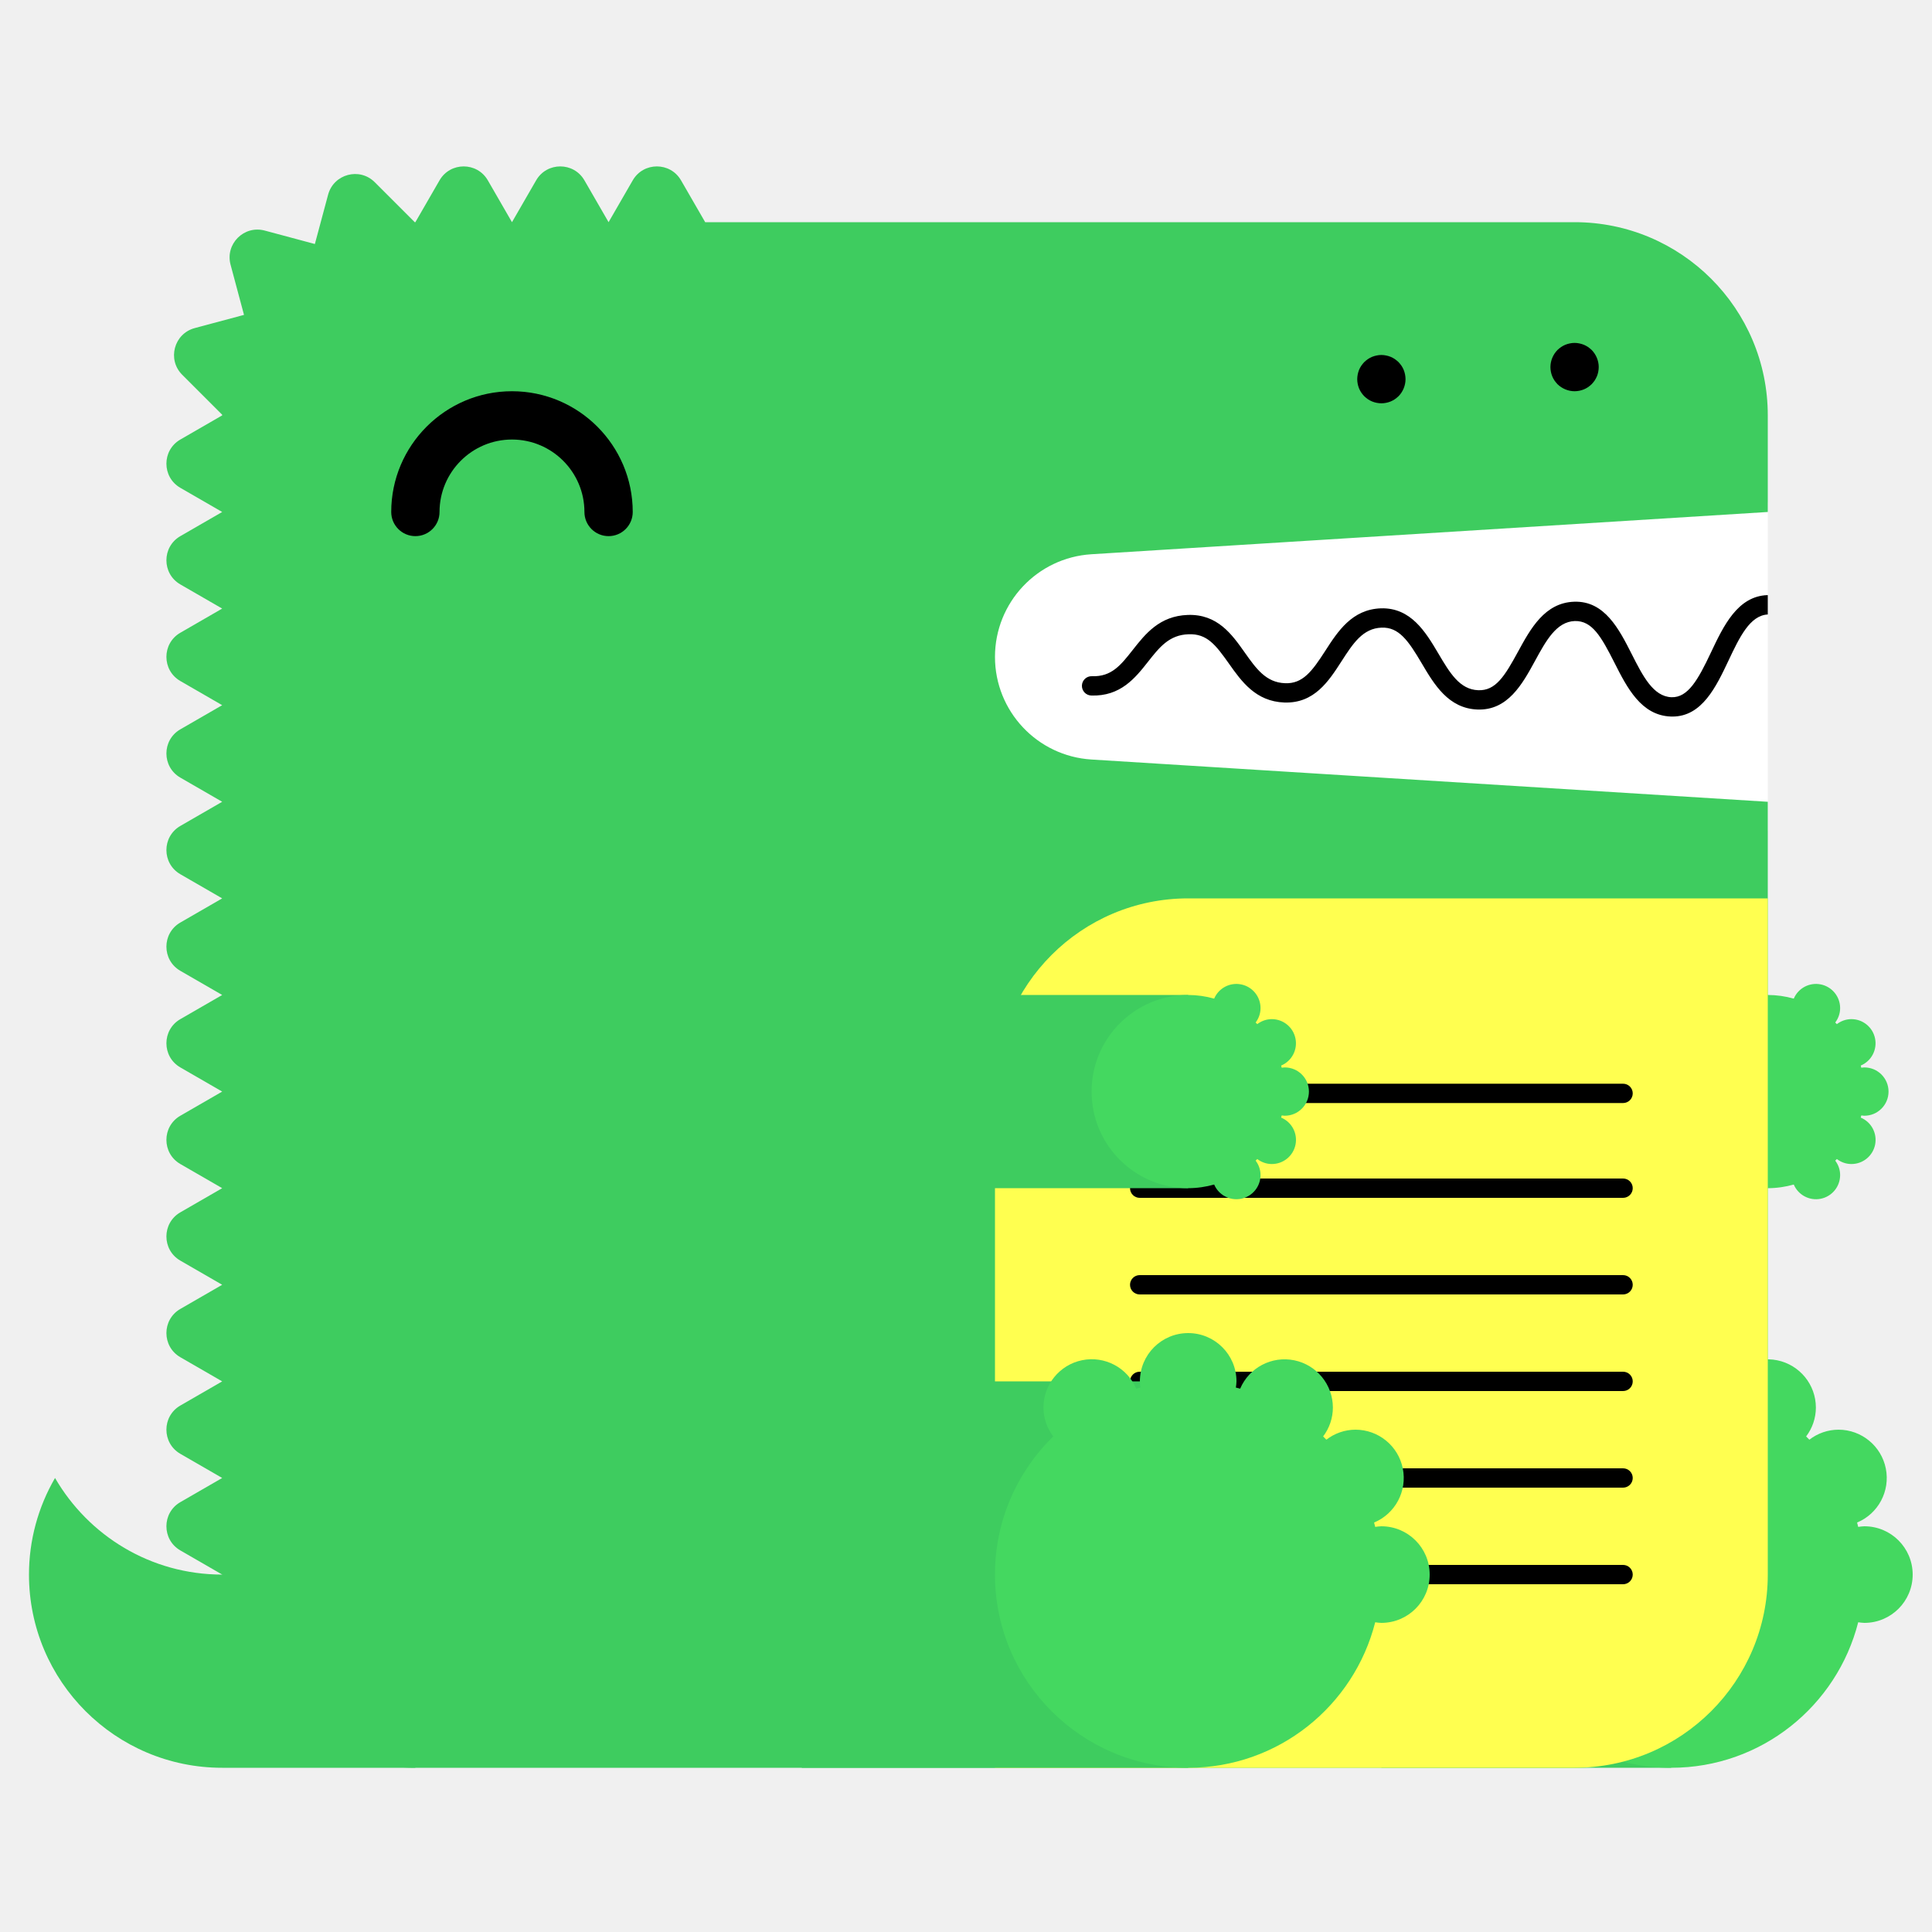
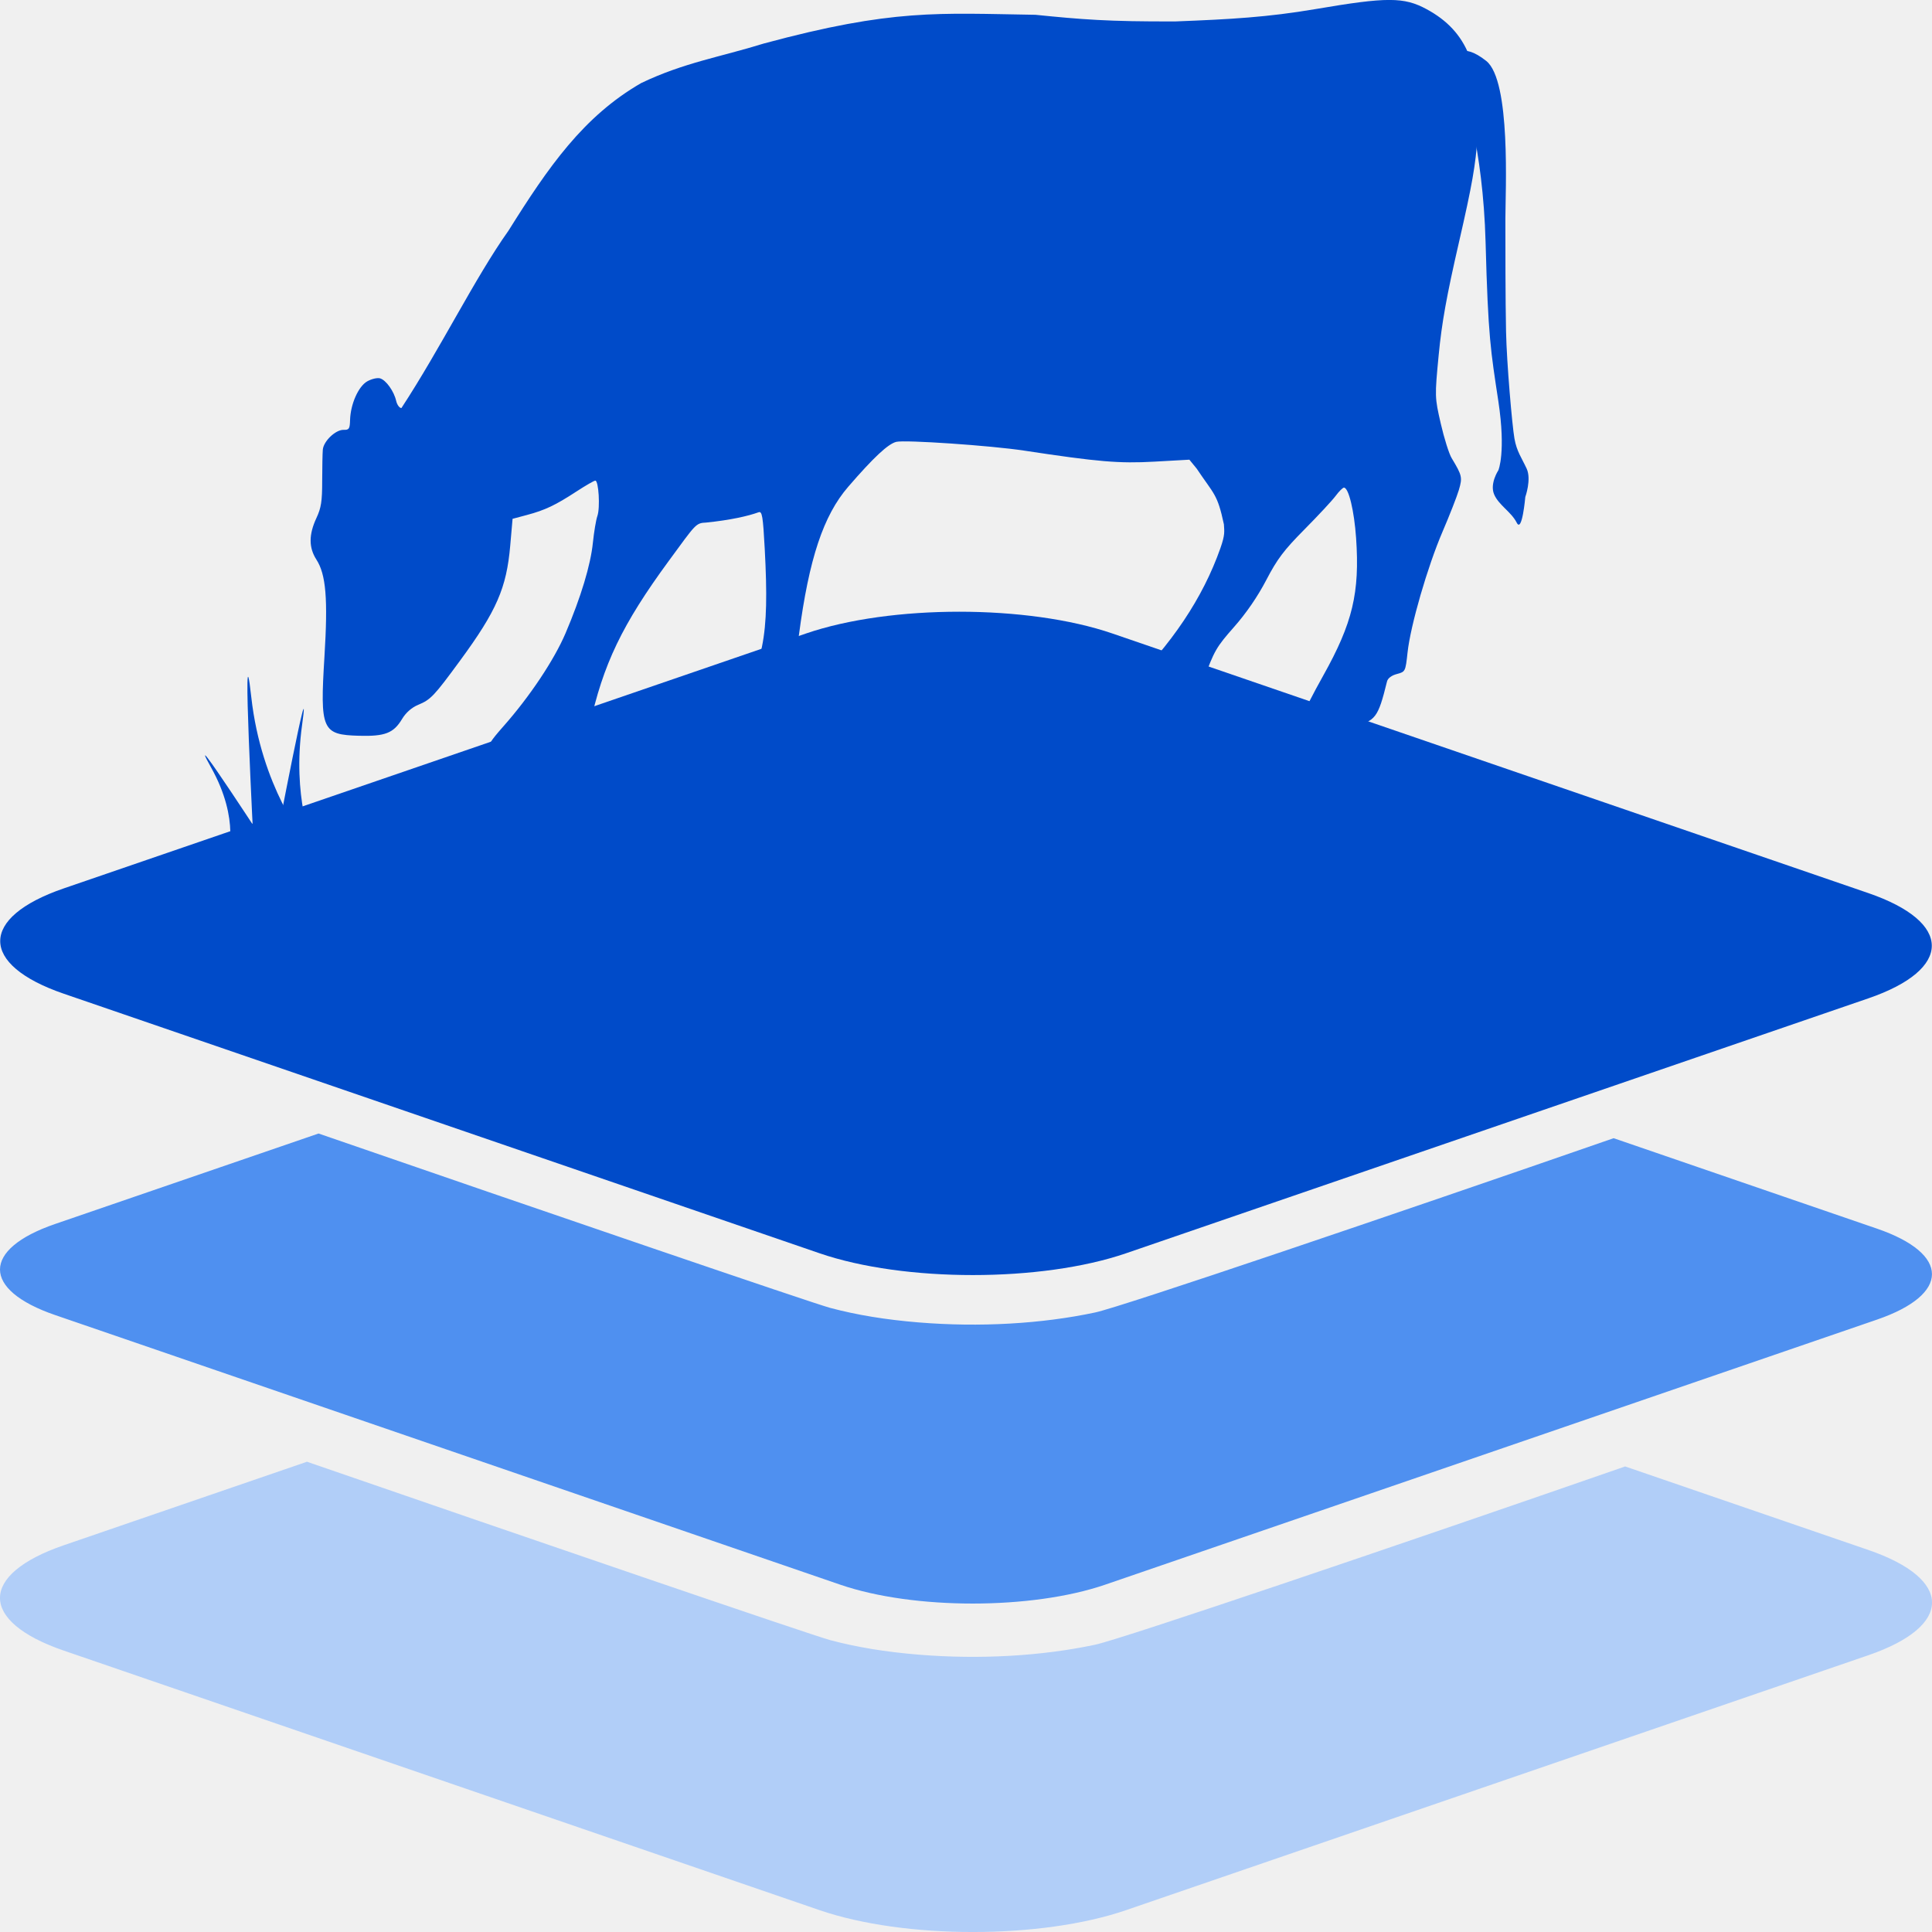
- <svg xmlns="http://www.w3.org/2000/svg" width="200" height="200" viewBox="0 0 200 200">
-   <g fill="none" fill-rule="evenodd">
-     <path fill="#FFF" d="M99 52h84v34H99z" />
-     <path d="M23 163c-7.398 0-13.843-4.027-17.303-10A19.886 19.886 0 0 0 3 163c0 11.046 8.954 20 20 20h20v-20H23z" fill="#3ECC5F" />
-     <path d="M112.98 57.376L183 53V43c0-11.046-8.954-20-20-20H73l-2.5-4.33c-1.112-1.925-3.889-1.925-5 0L63 23l-2.5-4.33c-1.111-1.925-3.889-1.925-5 0L53 23l-2.5-4.33c-1.111-1.925-3.889-1.925-5 0L43 23c-.022 0-.042.003-.065.003l-4.142-4.141c-1.57-1.571-4.252-.853-4.828 1.294l-1.369 5.104-5.192-1.392c-2.148-.575-4.111 1.389-3.535 3.536l1.39 5.193-5.102 1.367c-2.148.576-2.867 3.259-1.296 4.83l4.142 4.142c0 .021-.003.042-.003.064l-4.33 2.5c-1.925 1.111-1.925 3.889 0 5L23 53l-4.33 2.5c-1.925 1.111-1.925 3.889 0 5L23 63l-4.33 2.5c-1.925 1.111-1.925 3.889 0 5L23 73l-4.33 2.5c-1.925 1.111-1.925 3.889 0 5L23 83l-4.33 2.5c-1.925 1.111-1.925 3.889 0 5L23 93l-4.33 2.5c-1.925 1.111-1.925 3.889 0 5L23 103l-4.33 2.5c-1.925 1.111-1.925 3.889 0 5L23 113l-4.33 2.5c-1.925 1.111-1.925 3.889 0 5L23 123l-4.33 2.5c-1.925 1.111-1.925 3.889 0 5L23 133l-4.33 2.5c-1.925 1.111-1.925 3.889 0 5L23 143l-4.33 2.5c-1.925 1.111-1.925 3.889 0 5L23 153l-4.33 2.5c-1.925 1.111-1.925 3.889 0 5L23 163c0 11.046 8.954 20 20 20h120c11.046 0 20-8.954 20-20V83l-70.02-4.376A10.645 10.645 0 0 1 103 68c0-5.621 4.37-10.273 9.98-10.624" fill="#3ECC5F" />
-     <path fill="#3ECC5F" d="M143 183h30v-40h-30z" />
-     <path d="M193 158c-.219 0-.428.037-.639.064-.038-.15-.074-.301-.116-.451A5 5 0 0 0 190.32 148a4.96 4.96 0 0 0-3.016 1.036 26.531 26.531 0 0 0-.335-.336 4.955 4.955 0 0 0 1.011-2.987 5 5 0 0 0-9.599-1.959c-.148-.042-.297-.077-.445-.115.027-.211.064-.42.064-.639a5 5 0 0 0-5-5 5 5 0 0 0-5 5c0 .219.037.428.064.639-.148.038-.297.073-.445.115a4.998 4.998 0 0 0-9.599 1.959c0 1.125.384 2.151 1.011 2.987-3.717 3.632-6.031 8.693-6.031 14.3 0 11.046 8.954 20 20 20 9.339 0 17.16-6.41 19.361-15.064.211.027.42.064.639.064a5 5 0 0 0 5-5 5 5 0 0 0-5-5" fill="#44D860" />
-     <path fill="#3ECC5F" d="M153 123h30v-20h-30z" />
-     <path d="M193 115.5a2.5 2.5 0 1 0 0-5c-.109 0-.214.019-.319.032-.02-.075-.037-.15-.058-.225a2.501 2.501 0 0 0-.963-4.807c-.569 0-1.088.197-1.508.518a6.653 6.653 0 0 0-.168-.168c.314-.417.506-.931.506-1.494a2.5 2.5 0 0 0-4.8-.979A9.987 9.987 0 0 0 183 103c-5.522 0-10 4.478-10 10s4.478 10 10 10c.934 0 1.833-.138 2.69-.377a2.5 2.5 0 0 0 4.8-.979c0-.563-.192-1.077-.506-1.494.057-.055.113-.111.168-.168.42.321.939.518 1.508.518a2.5 2.5 0 0 0 .963-4.807c.021-.074.038-.15.058-.225.105.013.21.032.319.032" fill="#44D860" />
-     <path d="M63 55.5a2.5 2.5 0 0 1-2.5-2.5c0-4.136-3.364-7.5-7.5-7.5s-7.5 3.364-7.5 7.5a2.5 2.5 0 1 1-5 0c0-6.893 5.607-12.5 12.5-12.5S65.5 46.107 65.5 53a2.5 2.5 0 0 1-2.5 2.5" fill="#000" />
-     <path d="M103 183h60c11.046 0 20-8.954 20-20V93h-60c-11.046 0-20 8.954-20 20v70z" fill="#FFFF50" />
-     <path d="M168.02 124h-50.04a1 1 0 1 1 0-2h50.04a1 1 0 1 1 0 2m0 20h-50.04a1 1 0 1 1 0-2h50.04a1 1 0 1 1 0 2m0 20h-50.04a1 1 0 1 1 0-2h50.04a1 1 0 1 1 0 2m0-49.814h-50.04a1 1 0 1 1 0-2h50.04a1 1 0 1 1 0 2m0 19.814h-50.04a1 1 0 1 1 0-2h50.04a1 1 0 1 1 0 2m0 20h-50.04a1 1 0 1 1 0-2h50.04a1 1 0 1 1 0 2M183 61.611c-.012 0-.022-.006-.034-.005-3.09.105-4.552 3.196-5.842 5.923-1.346 2.85-2.387 4.703-4.093 4.647-1.889-.068-2.969-2.202-4.113-4.46-1.314-2.594-2.814-5.536-5.963-5.426-3.046.104-4.513 2.794-5.807 5.167-1.377 2.528-2.314 4.065-4.121 3.994-1.927-.07-2.951-1.805-4.136-3.813-1.321-2.236-2.848-4.75-5.936-4.664-2.994.103-4.465 2.385-5.763 4.4-1.373 2.13-2.335 3.428-4.165 3.351-1.973-.07-2.992-1.51-4.171-3.177-1.324-1.873-2.816-3.993-5.895-3.89-2.928.1-4.399 1.97-5.696 3.618-1.232 1.564-2.194 2.802-4.229 2.724a1 1 0 0 0-.072 2c3.017.101 4.545-1.8 5.872-3.487 1.177-1.496 2.193-2.787 4.193-2.855 1.926-.082 2.829 1.115 4.195 3.045 1.297 1.834 2.769 3.914 5.731 4.021 3.103.104 4.596-2.215 5.918-4.267 1.182-1.834 2.202-3.417 4.15-3.484 1.793-.067 2.769 1.35 4.145 3.681 1.297 2.197 2.766 4.686 5.787 4.796 3.125.108 4.634-2.62 5.949-5.035 1.139-2.088 2.214-4.06 4.119-4.126 1.793-.042 2.728 1.595 4.111 4.33 1.292 2.553 2.757 5.445 5.825 5.556l.169.003c3.064 0 4.518-3.075 5.805-5.794 1.139-2.41 2.217-4.68 4.067-4.773v-2z" fill="#000" />
-     <path fill="#3ECC5F" d="M83 183h40v-40H83z" />
-     <path d="M143 158c-.219 0-.428.037-.639.064-.038-.15-.074-.301-.116-.451A5 5 0 0 0 140.32 148a4.96 4.96 0 0 0-3.016 1.036 26.531 26.531 0 0 0-.335-.336 4.955 4.955 0 0 0 1.011-2.987 5 5 0 0 0-9.599-1.959c-.148-.042-.297-.077-.445-.115.027-.211.064-.42.064-.639a5 5 0 0 0-5-5 5 5 0 0 0-5 5c0 .219.037.428.064.639-.148.038-.297.073-.445.115a4.998 4.998 0 0 0-9.599 1.959c0 1.125.384 2.151 1.011 2.987-3.717 3.632-6.031 8.693-6.031 14.3 0 11.046 8.954 20 20 20 9.339 0 17.16-6.41 19.361-15.064.211.027.42.064.639.064a5 5 0 0 0 5-5 5 5 0 0 0-5-5" fill="#44D860" />
-     <path fill="#3ECC5F" d="M83 123h40v-20H83z" />
-     <path d="M133 115.5a2.5 2.5 0 1 0 0-5c-.109 0-.214.019-.319.032-.02-.075-.037-.15-.058-.225a2.501 2.501 0 0 0-.963-4.807c-.569 0-1.088.197-1.508.518a6.653 6.653 0 0 0-.168-.168c.314-.417.506-.931.506-1.494a2.5 2.5 0 0 0-4.8-.979A9.987 9.987 0 0 0 123 103c-5.522 0-10 4.478-10 10s4.478 10 10 10c.934 0 1.833-.138 2.69-.377a2.5 2.5 0 0 0 4.8-.979c0-.563-.192-1.077-.506-1.494.057-.055.113-.111.168-.168.42.321.939.518 1.508.518a2.5 2.5 0 0 0 .963-4.807c.021-.074.038-.15.058-.225.105.013.21.032.319.032" fill="#44D860" />
-     <path d="M143 41.75c-.16 0-.33-.02-.49-.05a2.52 2.52 0 0 1-.47-.14c-.15-.06-.29-.14-.431-.23-.13-.09-.259-.2-.38-.31-.109-.12-.219-.24-.309-.38s-.17-.28-.231-.43a2.619 2.619 0 0 1-.189-.96c0-.16.02-.33.05-.49.03-.16.08-.31.139-.47.061-.15.141-.29.231-.43.09-.13.2-.26.309-.38.121-.11.25-.22.38-.31.141-.09.281-.17.431-.23.149-.06.31-.11.47-.14.32-.07.65-.07.98 0 .159.03.32.08.47.14.149.06.29.14.43.23.13.09.259.2.38.31.11.12.22.25.31.38.09.14.17.28.23.43.06.16.11.31.14.47.029.16.05.33.05.49 0 .66-.271 1.31-.73 1.77-.121.11-.25.22-.38.31-.14.09-.281.17-.43.23a2.565 2.565 0 0 1-.96.19m20-1.25c-.66 0-1.3-.27-1.771-.73a3.802 3.802 0 0 1-.309-.38c-.09-.14-.17-.28-.231-.43a2.619 2.619 0 0 1-.189-.96c0-.66.27-1.3.729-1.77.121-.11.25-.22.38-.31.141-.09.281-.17.431-.23.149-.06.31-.11.47-.14.32-.07.66-.07.98 0 .159.03.32.08.47.14.149.06.29.14.43.23.13.09.259.2.38.31.459.47.73 1.11.73 1.77 0 .16-.021.33-.05.49-.03.16-.08.32-.14.47-.07.15-.14.29-.23.43-.09.13-.2.26-.31.38-.121.11-.25.22-.38.31-.14.09-.281.17-.43.23a2.565 2.565 0 0 1-.96.19" fill="#000" />
+ <svg xmlns="http://www.w3.org/2000/svg" width="10.417in" height="10.417in" viewBox="0 0 264.583 264.583" version="1.1" id="svg297" xml:space="preserve">
+   <defs id="defs294">
+     <filter style="color-interpolation-filters:sRGB" id="filter215-77" x="0" y="0" width="1" height="1">
+       <feColorMatrix type="hueRotate" values="335" result="color1" id="feColorMatrix214-2" />
+       <feColorMatrix type="saturate" values="1" result="color2" id="feColorMatrix215-4" />
+     </filter>
+   </defs>
+   <g id="layer1" transform="translate(-1093.164,92.39791)">
+     <g id="g5-1-4-6" style="fill:#00009b;fill-opacity:1;filter:url(#filter215-77)" transform="matrix(5.295152,0,0,5.271822,411.8768,-205.3185)">
+       <g id="g2-1-9-5" transform="translate(-4.0177611e-5,-0.1281972)" style="fill:#3636dd;fill-opacity:1">
+         <path style="fill:#3636dd;fill-opacity:1;fill-rule:evenodd;stroke:none;stroke-width:0;stroke-linecap:square;stroke-linejoin:bevel;stroke-dasharray:none;paint-order:stroke fill markers" d="m 135.228,43.615 1.327,-0.233 c 0,0 -1.135,-1.385 -1.394,-3.73 -0.259,-2.346 0.067,3.963 0.067,3.963 z" id="path2830-8-6-2-9" />
+         <path style="fill:#3636dd;fill-opacity:1;fill-rule:evenodd;stroke:none;stroke-width:0;stroke-linecap:square;stroke-linejoin:bevel;stroke-dasharray:none;paint-order:stroke fill markers" d="m 135.722,43.771 -1.18,0.011 c 0,0 0.347,-0.922 -0.423,-2.302 -0.769,-1.38 1.603,2.291 1.603,2.291 z" id="path2830-9-7-4-2-7" />
+         <path style="fill:#3636dd;fill-opacity:1;fill-rule:evenodd;stroke:none;stroke-width:0;stroke-linecap:square;stroke-linejoin:bevel;stroke-dasharray:none;paint-order:stroke fill markers" d="m 135.783,43.509 0.957,-0.05 c 0,0 -0.523,-1.204 -0.265,-3.076 0.258,-1.872 -0.691,3.126 -0.691,3.126 z" id="path2830-9-2-4-4-0-4" />
+       </g>
+       <g id="g3-1-2-76" style="fill:#3636dd;fill-opacity:1" transform="translate(-4.0177611e-5,-1.4524937e-5)">
+         <path style="fill:#3636dd;fill-opacity:1;fill-rule:evenodd;stroke:none;stroke-width:0;stroke-linecap:round;stroke-linejoin:round;stroke-miterlimit:0;stroke-dasharray:none;stroke-opacity:1;paint-order:stroke fill markers" d="m 141.33,40.867 c -0.059,-0.075 0.013,-0.194 0.345,-0.571 0.684,-0.775 1.319,-1.731 1.615,-2.429 0.398,-0.939 0.648,-1.772 0.706,-2.348 0.029,-0.278 0.08,-0.591 0.117,-0.697 0.074,-0.213 0.033,-0.915 -0.054,-0.917 -0.03,-8.06e-4 -0.249,0.126 -0.486,0.281 -0.546,0.358 -0.815,0.486 -1.281,0.611 l -0.373,0.1 -0.061,0.701 c -0.095,1.096 -0.353,1.691 -1.294,2.979 -0.68,0.931 -0.76,1.016 -1.09,1.154 -0.165,0.069 -0.316,0.203 -0.414,0.368 -0.218,0.365 -0.44,0.452 -1.107,0.434 -0.964,-0.026 -1.017,-0.146 -0.899,-2.059 0.092,-1.5 0.04,-2.129 -0.208,-2.517 -0.2,-0.312 -0.2,-0.648 1.7e-4,-1.081 0.123,-0.264 0.149,-0.434 0.149,-0.96 7.9e-4,-0.351 0.008,-0.718 0.016,-0.814 0.019,-0.223 0.332,-0.522 0.539,-0.516 0.14,0.004 0.16,-0.027 0.166,-0.253 0.011,-0.414 0.215,-0.876 0.444,-1.007 0.111,-0.063 0.26,-0.098 0.331,-0.078 0.155,0.045 0.362,0.336 0.418,0.588 0.024,0.1 0.083,0.183 0.135,0.184 1.022,-1.567 1.906,-3.389 2.768,-4.606 1.035,-1.662 1.941,-2.973 3.434,-3.837 1.112,-0.534 2.037,-0.673 3.174,-1.028 3.342,-0.906 4.505,-0.784 7.021,-0.745 1.179,0.119 1.875,0.18 3.631,0.172 1.416,-0.055 2.375,-0.109 3.611,-0.32 1.852,-0.317 2.289,-0.317 2.877,0.003 1.057,0.574 1.433,1.52 1.316,3.305 -0.049,0.736 -0.138,1.252 -0.48,2.745 -0.322,1.406 -0.445,2.095 -0.525,2.931 -0.103,1.08 -0.103,1.1 0.054,1.784 0.087,0.38 0.213,0.784 0.281,0.896 0.272,0.454 0.283,0.502 0.185,0.833 -0.051,0.172 -0.24,0.656 -0.42,1.077 -0.389,0.91 -0.829,2.436 -0.905,3.137 -0.054,0.498 -0.057,0.503 -0.277,0.562 -0.137,0.036 -0.236,0.111 -0.255,0.195 -0.232,0.945 -0.295,1.029 -0.891,1.168 -0.255,0.059 -0.351,0.057 -0.453,-0.01 -0.071,-0.047 -0.222,-0.088 -0.336,-0.091 -0.254,-0.007 -0.464,-0.119 -0.461,-0.247 0.001,-0.053 0.223,-0.492 0.493,-0.976 0.759,-1.363 0.946,-2.151 0.849,-3.57 -0.049,-0.709 -0.192,-1.308 -0.314,-1.311 -0.03,-8.18e-4 -0.127,0.095 -0.214,0.213 -0.087,0.118 -0.449,0.509 -0.805,0.87 -0.534,0.541 -0.707,0.771 -0.991,1.319 -0.223,0.429 -0.518,0.861 -0.836,1.222 -0.454,0.516 -0.513,0.62 -0.779,1.358 -0.158,0.44 -0.3,0.92 -0.314,1.067 -0.032,0.314 -0.153,0.364 -0.472,0.195 -0.256,-0.136 -0.255,-0.136 -0.258,-0.014 -0.006,0.18 -0.302,0.284 -0.899,0.316 -0.649,0.035 -0.923,-0.065 -0.916,-0.334 0.002,-0.082 0.331,-0.46 0.832,-0.955 1.202,-1.189 2.001,-2.388 2.456,-3.683 0.127,-0.362 0.1,-0.437 0.091,-0.62 -0.17,-0.798 -0.251,-0.768 -0.705,-1.449 l -0.188,-0.231 -0.907,0.051 c -0.911,0.051 -1.448,0.006 -3.369,-0.287 -0.859,-0.131 -3.086,-0.284 -3.306,-0.227 -0.213,0.055 -0.586,0.405 -1.24,1.165 -0.644,0.748 -1.016,1.872 -1.276,3.851 -0.08,0.614 -0.089,0.957 -0.042,1.618 0.033,0.462 0.041,0.868 0.016,0.904 -0.083,0.127 -0.366,0.058 -0.473,-0.115 -0.126,-0.204 -0.196,-0.218 -0.245,-0.047 -0.068,0.236 -0.356,0.352 -0.723,0.291 -0.182,-0.03 -0.384,-0.095 -0.448,-0.145 -0.108,-0.084 -0.096,-0.12 0.176,-0.511 0.829,-1.193 0.977,-1.923 0.855,-4.225 -0.046,-0.861 -0.068,-0.991 -0.16,-0.957 -0.27,0.099 -0.735,0.204 -1.351,0.267 -0.277,0.014 -0.262,0.026 -0.968,0.992 -1.208,1.653 -1.707,2.697 -2.05,4.292 -0.046,0.214 -0.112,0.317 -0.254,0.397 -0.18,0.101 -0.198,0.1 -0.275,-0.01 -0.077,-0.111 -0.105,-0.11 -0.45,0.013 -0.838,0.298 -1.464,0.372 -1.607,0.19 z" id="path30366-1-0-2-9" />
+         <path style="fill:#3636dd;fill-opacity:1;fill-rule:evenodd;stroke:#000000;stroke-width:0;stroke-linecap:square;stroke-linejoin:bevel;paint-order:stroke fill markers" d="m 166.489,23.713 c 0,0 0.529,1.521 0.595,4.002 0.066,2.48 0.132,2.811 0.331,4.134 0.198,1.323 0,1.786 0,1.786 0,0 -0.228,0.345 -0.111,0.625 0.117,0.281 0.444,0.456 0.585,0.737 0.14,0.281 0.222,-0.667 0.222,-0.667 0,0 0.164,-0.456 0.035,-0.737 -0.129,-0.281 -0.257,-0.444 -0.316,-0.783 -0.059,-0.339 -0.2,-1.954 -0.217,-2.78 -0.017,-0.827 -0.017,-2.232 -0.017,-2.927 0,-0.695 0.149,-3.588 -0.496,-4.101 -0.645,-0.513 -0.81,-0.116 -0.81,-0.116 z" id="path2670-0-8-1" />
+       </g>
+       <g id="g4-8-1-6" style="fill:#00009b;fill-opacity:1">
+         <path id="use20712-1-9-1-4-6-8-8" style="fill:#c7c7ff;fill-opacity:1;fill-rule:evenodd;stroke-width:0.427" d="m 163.317,18.817 -2e-5,6.656 c 0,2.323 1.87,4.194 4.194,4.194 l 20.678,-1e-6 c 2.323,0 4.194,-1.87 4.194,-4.194 V 5.167 c 0,-2.323 -1.87,-4.194 -4.194,-4.194 l -6.653,1.812e-5 c 0.034,6.083 -0.009,13.751 -0.149,14.349 -0.278,1.189 -0.989,2.179 -2.02,2.813 -0.558,0.343 -1.14,0.548 -1.786,0.63 -0.442,0.056 -8.219,0.069 -14.264,0.052 z" transform="matrix(0.9453398,0.3260869,-0.9453398,0.3260869,0,0)" />
+         <path style="fill:#8080ff;fill-opacity:1;fill-rule:evenodd;stroke-width:0.422" d="m 150.402,5.585 -1e-4,7.208 c 0,2.01 1.618,3.627 3.627,3.627 l 21.477,1.24e-4 c 2.01,0 3.627,-1.618 3.627,-3.627 l -6e-5,-21.11 c 0,-2.01 -1.618,-3.627 -3.627,-3.627 l -7.202,-4.3e-5 c 0.03,6.035 -0.013,13.446 -0.15,14.033 -0.278,1.189 -0.989,2.179 -2.02,2.813 -0.558,0.343 -1.14,0.548 -1.786,0.63 -0.434,0.055 -7.943,0.069 -13.946,0.053 z" transform="matrix(0.9453402,0.3260857,-0.9453402,0.3260857,0,0)" id="use20714-9-9-5-3-7-2-5" />
+         <rect style="fill:#3636dd;fill-opacity:1;fill-rule:evenodd;stroke-width:0.427" id="use20716-2-2-4-8-8-6-1" width="29.065" height="28.693" x="137.153" y="-25.191" ry="4.194" transform="matrix(0.9453398,0.3260869,-0.9453398,0.3260869,0,0)" />
+       </g>
+     </g>
  </g>
</svg>
